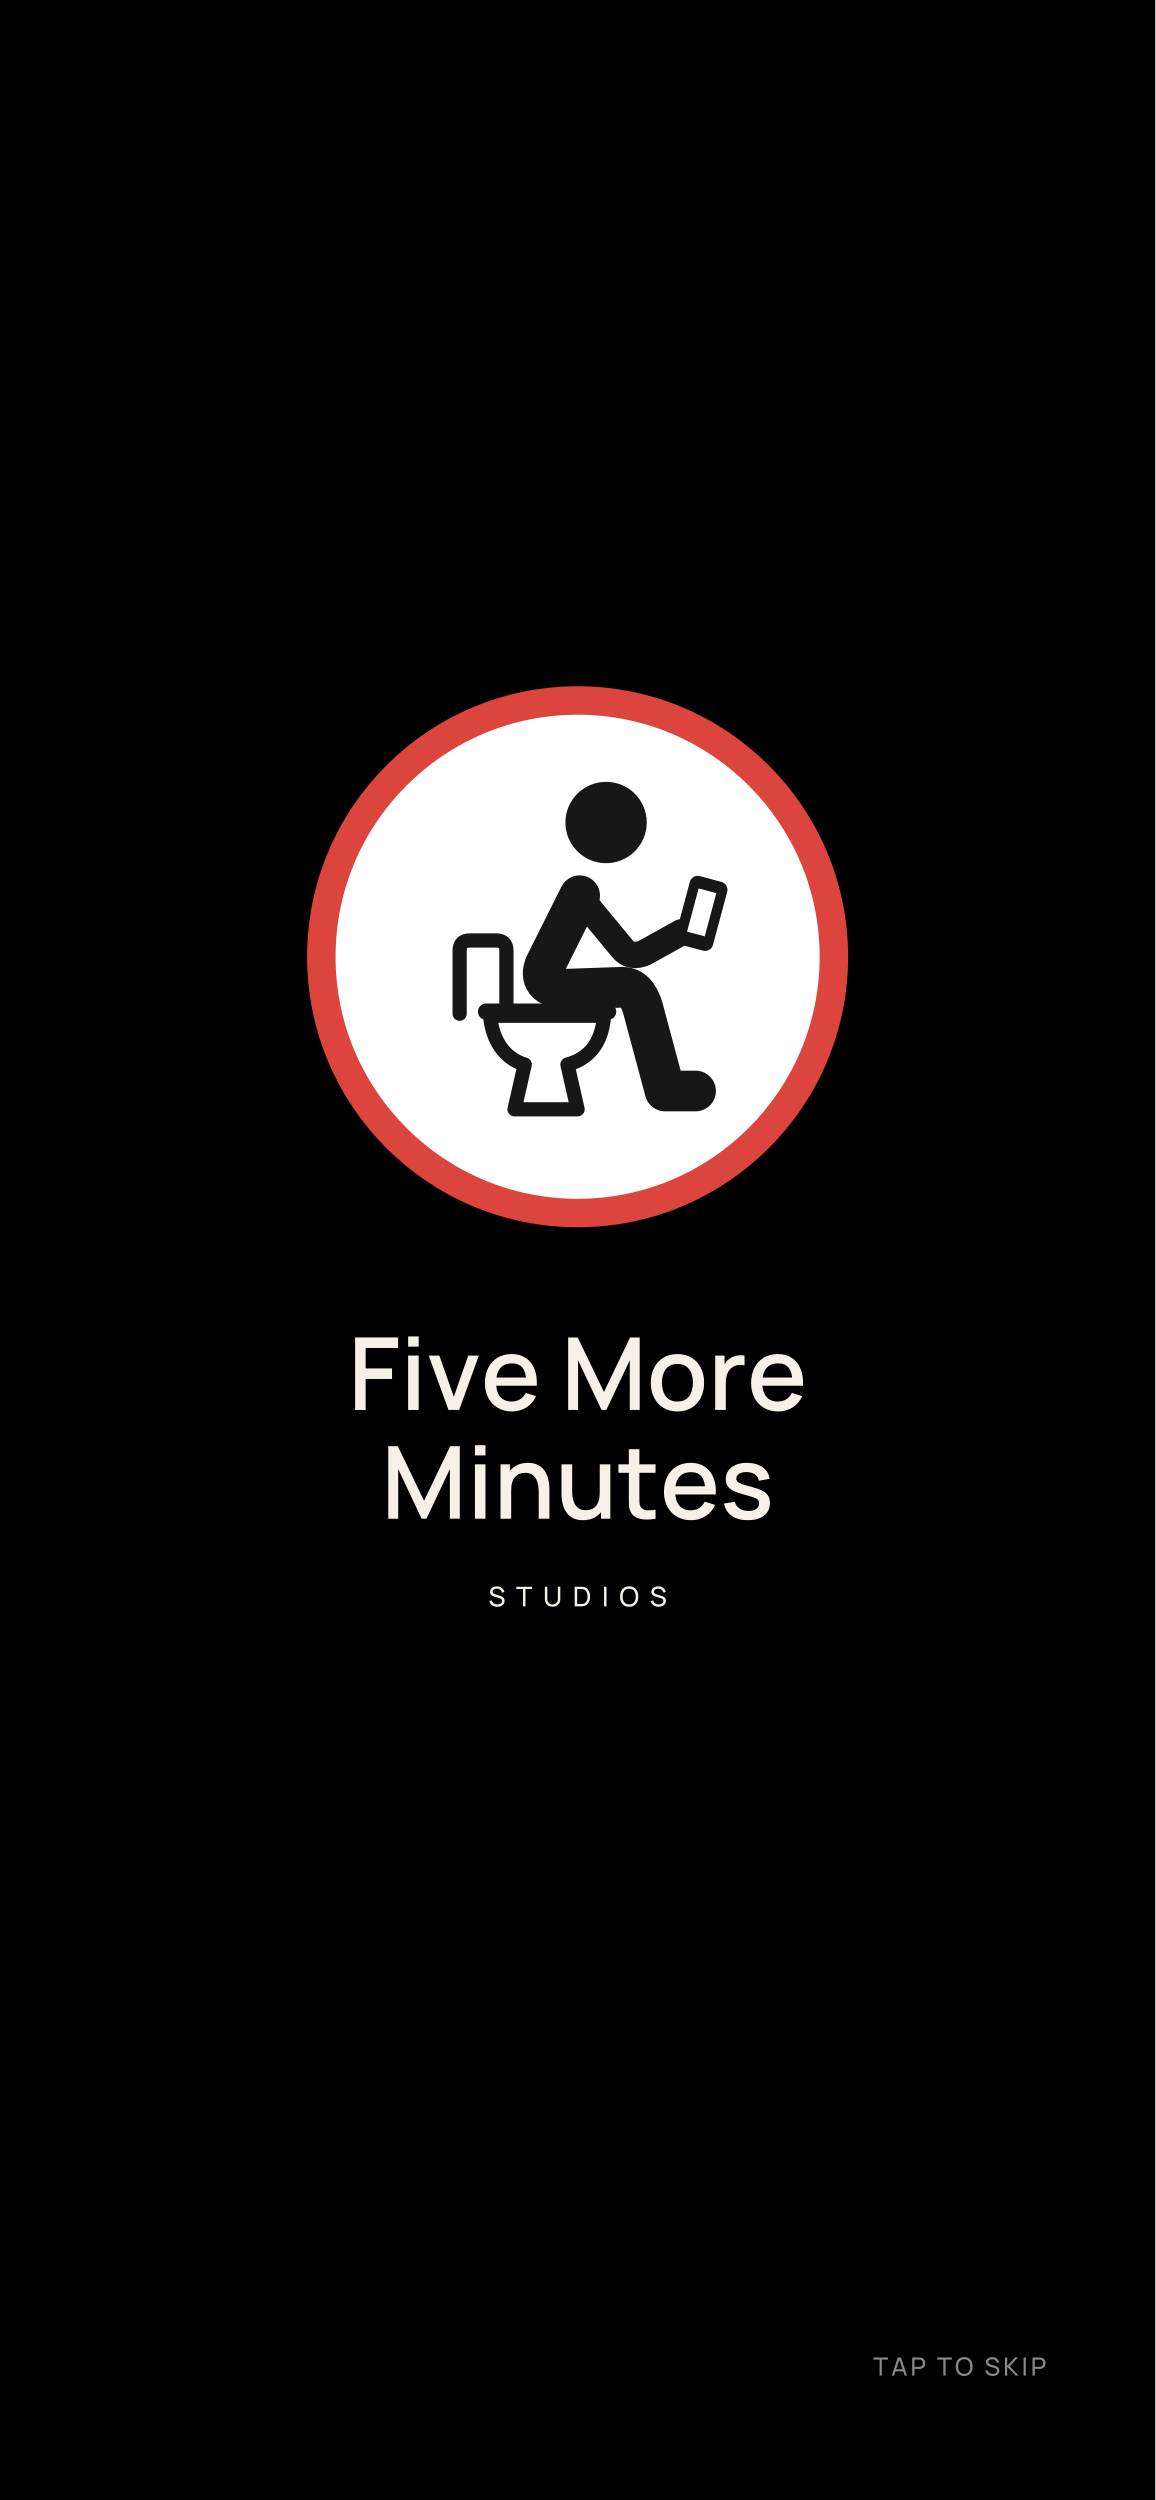
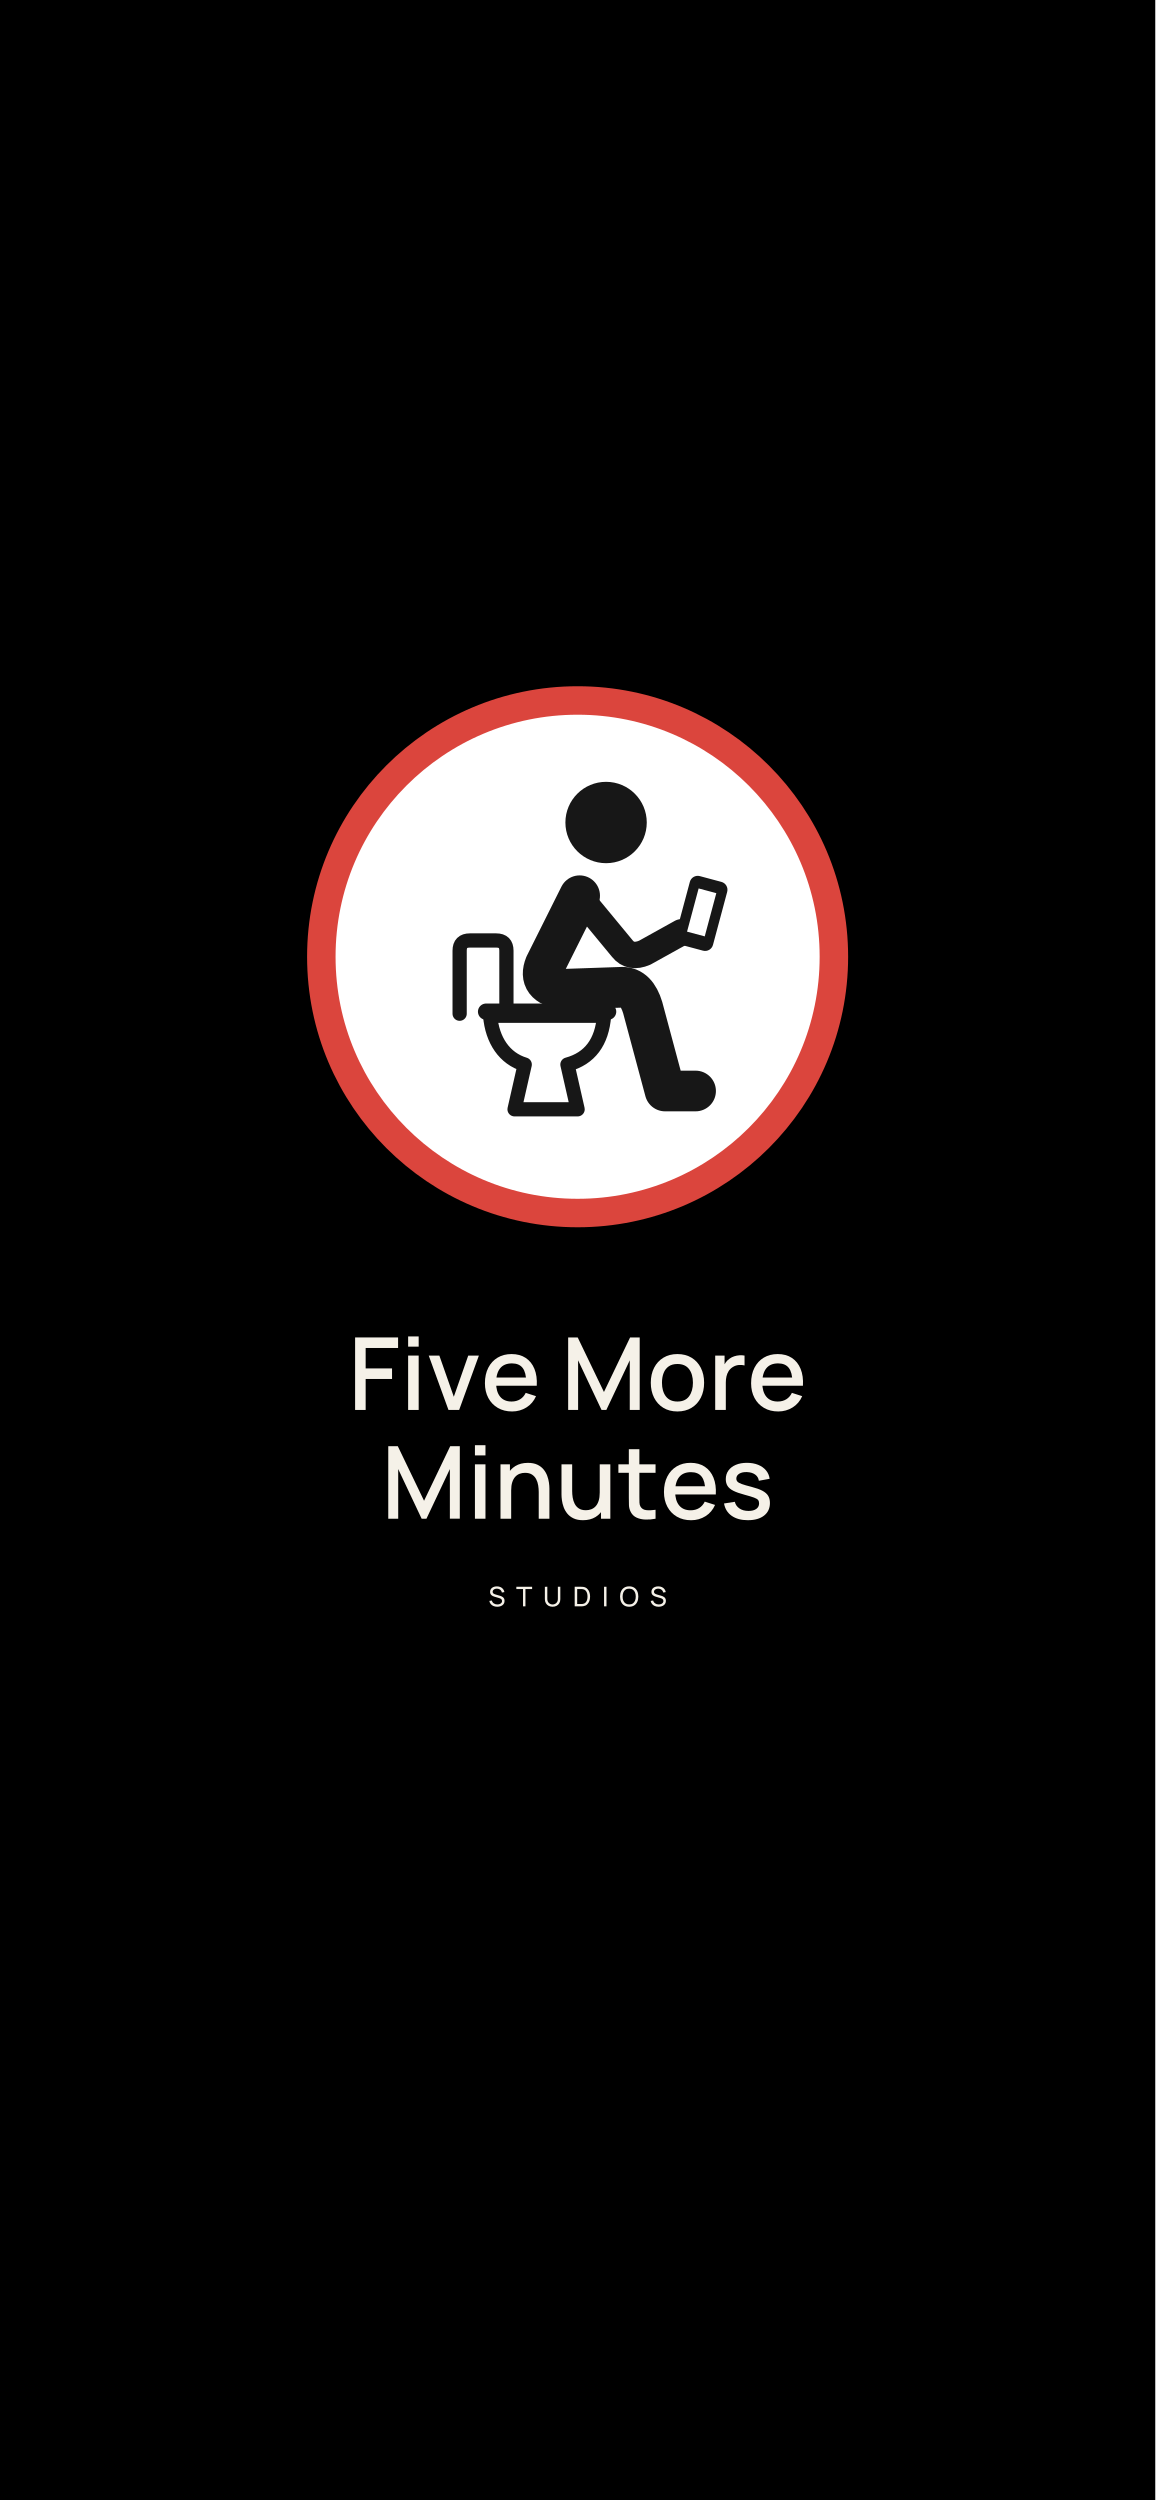
<svg xmlns="http://www.w3.org/2000/svg" class="fmm-r3" width="390" height="844" viewBox="0 0 390 844" role="group" aria-label="Five More Minutes Studios / Just a Moment / five-second clock transformation">
  <style>.fmm-r3 .clock-wrap{animation:fmm-r3-clock-in .5s ease-out both}.fmm-r3 .hour-hand,.fmm-r3 .minute-hand{transform-box:view-box;transform-origin:150px 150px;animation-duration:2.3s;animation-delay:.5s;animation-fill-mode:both;animation-timing-function:linear;animation-iteration-count:1}.fmm-r3 .hour-hand{animation-name:fmm-r3-hour}.fmm-r3 .minute-hand{animation-name:fmm-r3-minute}.fmm-r3 .clock-turn,.fmm-r3 .sign-turn{transform-box:fill-box;transform-origin:center}.fmm-r3 .clock-turn{animation:fmm-r3-clock-turn .4s 2.9s cubic-bezier(.55,0,.7,.5) both}.fmm-r3 .sign-turn{animation:fmm-r3-sign-turn .3s 3.3s cubic-bezier(.2,.65,.3,1) both}.fmm-r3 .pivot-cap{transform-box:fill-box;transform-origin:center;animation:fmm-r3-cap-settle .2s 2.8s ease-out both}.fmm-r3 .meeting-glint{animation:fmm-r3-glint .22s 2.8s ease-out both}.fmm-r3 .name{animation:fmm-r3-name 1s 3.6s cubic-bezier(.25,.1,.25,1) both}.fmm-r3 .studios{animation:fmm-r3-studios .6s 4.4s cubic-bezier(.25,.1,.25,1) both}.fmm-r3 .tap-skip{animation:fmm-r3-controls .001s 5s forwards}.fmm-r3 .tap-skip:focus-visible{outline:2px solid #D8B873;outline-offset:-5px}
@keyframes fmm-r3-clock-in{from{opacity:0}to{opacity:1}}
@keyframes fmm-r3-clock-turn{0%{transform:perspective(600px) rotateY(0deg);opacity:1}99%{transform:perspective(600px) rotateY(90deg);opacity:1}100%{transform:perspective(600px) rotateY(90deg);opacity:0}}
@keyframes fmm-r3-sign-turn{0%{transform:perspective(600px) rotateY(-90deg);opacity:0}2%{transform:perspective(600px) rotateY(-89deg);opacity:1}100%{transform:perspective(600px) rotateY(0deg);opacity:1}}
@keyframes fmm-r3-cap-settle{0%{scale:1}38%{scale:1.075}100%{scale:1}}
@keyframes fmm-r3-glint{0%{opacity:0}32%{opacity:.92}100%{opacity:0}}
@keyframes fmm-r3-name{from{opacity:0;transform:translateY(6px)}to{opacity:1;transform:translateY(0)}}
@keyframes fmm-r3-studios{from{opacity:0;transform:translateY(3px)}to{opacity:1;transform:translateY(0)}}
@keyframes fmm-r3-controls{to{visibility:hidden;pointer-events:none}}
@keyframes fmm-r3-minute{0%{transform:rotate(0deg);animation-timing-function:cubic-bezier(.333,0,.667,.333)}15%{transform:rotate(49.09091deg);animation-timing-function:linear}85%{transform:rotate(507.2727deg);animation-timing-function:cubic-bezier(.333,.667,.667,1)}100%{transform:rotate(556.3636deg);animation-timing-function:linear}}@keyframes fmm-r3-hour{0%{transform:rotate(150deg);animation-timing-function:cubic-bezier(.333,0,.667,.333)}15%{transform:rotate(154.0909deg);animation-timing-function:linear}85%{transform:rotate(192.2727deg);animation-timing-function:cubic-bezier(.333,.667,.667,1)}100%{transform:rotate(196.3636deg);animation-timing-function:linear}}.fmm-r3 #fmm-r3-finished:target ~ .scene .clock-wrap,.fmm-r3 #fmm-r3-finished:target ~ .tap-skip{display:none!important}.fmm-r3 #fmm-r3-finished:target ~ .scene .sign-turn,.fmm-r3 #fmm-r3-finished:target ~ .scene .name,.fmm-r3 #fmm-r3-finished:target ~ .scene .studios{animation:none!important;opacity:1!important;transform:none!important}@media(prefers-reduced-motion:reduce){.fmm-r3 .clock-wrap,.fmm-r3 .tap-skip{display:none!important}.fmm-r3 .sign-turn,.fmm-r3 .name,.fmm-r3 .studios{animation:none!important;opacity:1!important;transform:none!important}}</style>
  <rect width="390" height="844" fill="#000000" />
  <g id="fmm-r3-finished" />
  <g class="scene">
    <g class="clock-wrap" transform="translate(92 220) scale(.6866667)">
      <g class="clock-turn">
        <svg width="300" height="300" viewBox="0 0 300 300" overflow="visible">
          <circle cx="150" cy="150" r="126" fill="#000000" stroke="#D8B873" stroke-width="3.4" />
          <g fill="none" stroke="#D8B873" stroke-linecap="round">
            <path d="M150 42L150 31" stroke-width="2.5" />
            <path d="M161.916 36.624L162.439 31.652" stroke-width="1.0" />
            <path d="M173.702 38.491L174.741 33.6" stroke-width="1.0" />
            <path d="M185.228 41.58L186.773 36.824" stroke-width="1.0" />
            <path d="M196.368 45.856L198.402 41.288" stroke-width="1.0" />
            <path d="M204 56.469L209.5 46.943" stroke-width="2.5" />
            <path d="M217.008 57.772L219.946 53.727" stroke-width="1.0" />
            <path d="M226.281 65.281L229.627 61.566" stroke-width="1.0" />
            <path d="M234.719 73.719L238.434 70.373" stroke-width="1.0" />
            <path d="M242.228 82.992L246.273 80.054" stroke-width="1.0" />
            <path d="M243.531 96L253.057 90.5" stroke-width="2.5" />
            <path d="M254.144 103.632L258.712 101.598" stroke-width="1.0" />
            <path d="M258.42 114.772L263.176 113.227" stroke-width="1.0" />
            <path d="M261.509 126.298L266.4 125.259" stroke-width="1.0" />
            <path d="M263.375 138.084L268.348 137.561" stroke-width="1.0" />
            <path d="M258 150L269 150" stroke-width="2.5" />
            <path d="M263.375 161.916L268.348 162.439" stroke-width="1.0" />
            <path d="M261.509 173.702L266.4 174.741" stroke-width="1.0" />
            <path d="M258.42 185.228L263.176 186.773" stroke-width="1.0" />
            <path d="M254.144 196.368L258.712 198.402" stroke-width="1.0" />
            <path d="M243.531 204L253.057 209.5" stroke-width="2.5" />
            <path d="M242.228 217.008L246.273 219.946" stroke-width="1.0" />
            <path d="M234.719 226.281L238.434 229.627" stroke-width="1.0" />
            <path d="M226.281 234.719L229.627 238.434" stroke-width="1.0" />
            <path d="M217.008 242.228L219.946 246.273" stroke-width="1.0" />
            <path d="M204 243.531L209.5 253.057" stroke-width="2.5" />
            <path d="M196.368 254.144L198.402 258.712" stroke-width="1.0" />
            <path d="M185.228 258.42L186.773 263.176" stroke-width="1.0" />
            <path d="M173.702 261.509L174.741 266.4" stroke-width="1.0" />
            <path d="M161.916 263.375L162.439 268.348" stroke-width="1.0" />
            <path d="M150 258L150 269" stroke-width="2.5" />
            <path d="M138.084 263.375L137.561 268.348" stroke-width="1.0" />
            <path d="M126.298 261.509L125.259 266.4" stroke-width="1.0" />
            <path d="M114.772 258.42L113.227 263.176" stroke-width="1.0" />
            <path d="M103.632 254.144L101.598 258.712" stroke-width="1.0" />
            <path d="M96 243.531L90.5 253.057" stroke-width="2.5" />
            <path d="M82.992 242.228L80.054 246.273" stroke-width="1.0" />
            <path d="M73.719 234.719L70.373 238.434" stroke-width="1.0" />
            <path d="M65.281 226.281L61.566 229.627" stroke-width="1.0" />
            <path d="M57.772 217.008L53.727 219.946" stroke-width="1.0" />
            <path d="M56.469 204L46.943 209.5" stroke-width="2.5" />
            <path d="M45.856 196.368L41.288 198.402" stroke-width="1.0" />
            <path d="M41.58 185.228L36.824 186.773" stroke-width="1.0" />
            <path d="M38.491 173.702L33.6 174.741" stroke-width="1.0" />
            <path d="M36.624 161.916L31.652 162.439" stroke-width="1.0" />
            <path d="M42 150L31 150" stroke-width="2.5" />
            <path d="M36.624 138.084L31.652 137.561" stroke-width="1.0" />
            <path d="M38.491 126.298L33.6 125.259" stroke-width="1.0" />
            <path d="M41.58 114.772L36.824 113.227" stroke-width="1.0" />
            <path d="M45.856 103.632L41.288 101.598" stroke-width="1.0" />
            <path d="M56.469 96L46.943 90.5" stroke-width="2.5" />
            <path d="M57.772 82.992L53.727 80.054" stroke-width="1.0" />
            <path d="M65.281 73.719L61.566 70.373" stroke-width="1.0" />
            <path d="M73.719 65.281L70.373 61.566" stroke-width="1.0" />
            <path d="M82.992 57.772L80.054 53.727" stroke-width="1.0" />
            <path d="M96 56.469L90.5 46.943" stroke-width="2.5" />
            <path d="M103.632 45.856L101.598 41.288" stroke-width="1.0" />
            <path d="M114.772 41.58L113.227 36.824" stroke-width="1.0" />
            <path d="M126.298 38.491L125.259 33.6" stroke-width="1.0" />
            <path d="M138.084 36.624L137.561 31.652" stroke-width="1.0" />
          </g>
          <g fill="#D8B873">
            <g class="hour-hand">
              <path d="M146 158V103L150 79L154 103V158Z" />
            </g>
            <g class="minute-hand">
              <path d="M148.15 161V58L150 49L151.85 58V161Z" />
            </g>
          </g>
          <g class="pivot-cap">
            <circle cx="150" cy="150" r="6.4" fill="#D8B873" />
            <circle cx="150" cy="150" r="2.6" fill="#000000" />
            <circle cx="150" cy="150" r="1.2" fill="#D8B873" />
          </g>
          <g class="meeting-glint" fill="#D8B873">
            <path d="M130.56 210.205L131.96 214.805L136.56 216.205L131.96 217.605L130.56 222.205L129.16 217.605L124.56 216.205L129.16 214.805Z" />
          </g>
        </svg>
      </g>
    </g>
    <g transform="translate(92 220) scale(.6866667)">
      <g class="sign-turn">
        <g fill="none">
          <g class="art-ring">
            <circle class="art-disc" cx="150" cy="150" r="126" fill="#FFFFFF" />
            <circle cx="150" cy="150" r="126" stroke="#DB453D" stroke-width="14" />
          </g>
          <g class="art-seat" stroke="#171717" stroke-linecap="round" stroke-linejoin="round">
            <path d="M92 178V147Q92 142 97 142H110Q115 142 115 147V178" stroke-width="7" />
            <path class="art-disc" d="M107 179H163C162 192 156 200 145 203L150 225H119L124 203C114 200 108 191 107 179Z" fill="#FFFFFF" stroke-width="7" />
            <path d="M105 177H165" stroke-width="8" />
          </g>
          <g class="art-body" stroke="#171717" stroke-linecap="round" stroke-linejoin="round">
            <path d="M151 120L134 154Q130 164 143 166L172 165Q179 165 182 175L193 216H208" stroke-width="20" />
            <path d="M153 123L172 146Q176 151 183 148L201 138" stroke-width="13" />
          </g>
          <g class="art-head" fill="#171717">
            <circle cx="164" cy="84" r="20" />
          </g>
          <g class="art-phone" transform="rotate(15 210 130)" stroke="#171717" stroke-linejoin="round">
            <rect x="202" y="112" width="17" height="33" rx="3" fill="#171717" stroke-width="2" />
            <path class="art-disc" d="M206 117H215V139H206Z" fill="#FFFFFF" stroke="none" />
          </g>
        </g>
      </g>
    </g>
    <g fill="#F5F1E8">
      <g class="name">
        <path d="M140 0V1440H993.335V1230.663H349.337V824.669H873.335V615.331H349.337V0Z" transform="translate(117.5055 476) scale(0.017 -0.017)" />
        <path d="M160 1257.332V1460.001H369.337V1257.332ZM160 0V1080H369.337V0Z" transform="translate(135.0665 476) scale(0.017 -0.017)" />
        <path d="M432 0 40 1080H250.67L538.002 262.004L824.667 1080H1036.004L644.004 0Z" transform="translate(144.0595 476) scale(0.017 -0.017)" />
        <path d="M619.335 -30Q457.668 -30 336.501 40.667Q215.334 111.333 147.667 237.667Q80 364 80 530.666Q80 707.666 146.5 837.666Q213 967.667 331.834 1038.833Q450.668 1110 608.668 1110Q773.668 1110 889.668 1033.333Q1005.668 956.666 1063.168 815.666Q1120.668 674.666 1109.335 481.332H899.998V557.334Q897.998 744.999 828.499 834.831Q759 924.664 616.668 924.664Q460.002 924.664 381.003 825.831Q302.004 726.999 302.004 540Q302.004 362.335 381.003 264.836Q460.002 167.337 608.668 167.337Q706.667 167.337 778.332 211.67Q849.998 256.002 889.998 339.335L1094.668 274Q1032.002 129.334 904.002 49.667Q776.001 -30 619.335 -30ZM234.003 481.332V644.001H1004.666V481.332Z" transform="translate(162.3515 476) scale(0.017 -0.017)" />
        <path d="M140 0V1440H329.337L850.667 356.674L1369.998 1440H1560.668V0.667H1363.331V985.992L898.001 0H802.667L337.337 985.992V0Z" transform="translate(189.4325 476) scale(0.017 -0.017)" />
        <path d="M608.668 -30Q446.668 -30 328.001 43.0Q209.334 116 144.667 244.667Q80 373.333 80 540.667Q80 710 146 838.333Q212 966.667 330.834 1038.333Q449.668 1110 608.668 1110Q771.001 1110 890.001 1037.167Q1009.002 964.333 1073.835 836Q1138.669 707.667 1138.669 540.667Q1138.669 371.667 1073.335 243.167Q1008.002 114.667 888.835 42.333Q769.668 -30 608.668 -30ZM608.668 167.337Q764 167.337 840.332 271.503Q916.665 375.668 916.665 540.667Q916.665 710.332 839.499 811.497Q762.333 912.663 608.668 912.663Q503.669 912.663 435.836 865.33Q368.003 817.997 335.004 734.332Q302.004 650.666 302.004 540.667Q302.004 370.668 379.837 269.002Q457.669 167.337 608.668 167.337Z" transform="translate(218.3495 476) scale(0.017 -0.017)" />
        <path d="M140 0V1080H326.003V818L300.003 852Q319.67 904 351.67 947.334Q383.67 990.667 426.004 1018.667Q466.671 1049 517.504 1065.5Q568.337 1082 621.337 1085.5Q674.336 1089 722.67 1080V883.996Q670.337 898.33 605.671 892.163Q541.004 885.997 487.338 850.664Q436.338 818.331 406.505 770.999Q376.671 723.666 363.671 666.167Q350.671 608.667 350.671 545.334V0Z" transform="translate(239.0725 476) scale(0.017 -0.017)" />
        <path d="M619.335 -30Q457.668 -30 336.501 40.667Q215.334 111.333 147.667 237.667Q80 364 80 530.666Q80 707.666 146.5 837.666Q213 967.667 331.834 1038.833Q450.668 1110 608.668 1110Q773.668 1110 889.668 1033.333Q1005.668 956.666 1063.168 815.666Q1120.668 674.666 1109.335 481.332H899.998V557.334Q897.998 744.999 828.499 834.831Q759 924.664 616.668 924.664Q460.002 924.664 381.003 825.831Q302.004 726.999 302.004 540Q302.004 362.335 381.003 264.836Q460.002 167.337 608.668 167.337Q706.667 167.337 778.332 211.67Q849.998 256.002 889.998 339.335L1094.668 274Q1032.002 129.334 904.002 49.667Q776.001 -30 619.335 -30ZM234.003 481.332V644.001H1004.666V481.332Z" transform="translate(252.2135 476) scale(0.017 -0.017)" />
        <path d="M140 0V1440H329.337L850.667 356.674L1369.998 1440H1560.668V0.667H1363.331V985.992L898.001 0H802.667L337.337 985.992V0Z" transform="translate(128.7 512.72) scale(0.017 -0.017)" />
        <path d="M160 1257.332V1460.001H369.337V1257.332ZM160 0V1080H369.337V0Z" transform="translate(157.617 512.72) scale(0.017 -0.017)" />
        <path d="M897.999 0V530.665Q897.999 593.997 887.499 660.497Q876.999 726.996 847.667 784.163Q818.334 841.329 764.834 876.33Q711.335 911.33 625.334 911.33Q569.002 911.33 519.17 892.497Q469.337 873.664 431.67 832.665Q394.004 791.665 372.337 724.999Q350.671 658.333 350.671 561.999L220.669 610.667Q220.669 757.666 275.669 870.166Q330.669 982.666 433.835 1046Q537.002 1109.333 682.67 1109.333Q794.67 1109.333 870.837 1073Q947.004 1036.666 994.504 978.166Q1042.004 919.665 1067.004 850.998Q1092.003 782.331 1101.003 716.165Q1110.003 649.999 1110.003 600V0ZM138.667 0V1080H326.003V767.997H350.671V0Z" transform="translate(166.61 512.72) scale(0.017 -0.017)" />
        <path d="M547.333 -29.333Q435.332 -29.333 359.165 7Q282.998 43.334 235.498 101.834Q187.999 160.335 162.999 229.002Q137.999 297.669 129 363.835Q120 430.001 120 480V1080H332.004V549.335Q332.004 486.336 342.504 419.67Q353.003 353.004 382.336 295.837Q411.669 238.671 465.168 203.67Q518.668 168.67 604.668 168.67Q661 168.67 710.833 187.503Q760.666 206.336 798.332 247.335Q835.999 288.335 857.665 355.334Q879.332 422.334 879.332 518.001L1009.334 469.333Q1009.334 322.334 954.334 209.834Q899.334 97.334 796.167 34Q693 -29.333 547.333 -29.333ZM903.999 0V312.003H879.332V1080H1090.003V0Z" transform="translate(187.52 512.72) scale(0.017 -0.017)" />
        <path d="M758.002 0Q656.335 -20 558.334 -16.833Q460.333 -13.667 383.333 21.167Q306.332 56 266.666 131.333Q231.999 198.334 229.665 267.501Q227.332 336.668 227.332 424.669V1380H436.669V435.336Q436.669 370.003 438.169 322.002Q439.669 274.002 458.669 241.336Q494.669 179.336 573.336 170.503Q652.002 161.67 758.002 177.336ZM20 911.997V1080H758.002V911.997Z" transform="translate(208.43 512.72) scale(0.017 -0.017)" />
        <path d="M619.335 -30Q457.668 -30 336.501 40.667Q215.334 111.333 147.667 237.667Q80 364 80 530.666Q80 707.666 146.5 837.666Q213 967.667 331.834 1038.833Q450.668 1110 608.668 1110Q773.668 1110 889.668 1033.333Q1005.668 956.666 1063.168 815.666Q1120.668 674.666 1109.335 481.332H899.998V557.334Q897.998 744.999 828.499 834.831Q759 924.664 616.668 924.664Q460.002 924.664 381.003 825.831Q302.004 726.999 302.004 540Q302.004 362.335 381.003 264.836Q460.002 167.337 608.668 167.337Q706.667 167.337 778.332 211.67Q849.998 256.002 889.998 339.335L1094.668 274Q1032.002 129.334 904.002 49.667Q776.001 -30 619.335 -30ZM234.003 481.332V644.001H1004.666V481.332Z" transform="translate(222.795 512.72) scale(0.017 -0.017)" />
        <path d="M552.667 -29.333Q355.667 -29.333 231.667 57.834Q107.667 145.001 80 302.668L294.004 336.002Q314.337 252.002 386.503 203.336Q458.669 154.67 566.668 154.67Q664.999 154.67 720.499 194.669Q775.998 234.668 775.998 304.667Q775.998 345.667 756.664 371.166Q737.331 396.666 675.165 419.666Q612.999 442.665 485.999 476.665Q346.667 513.332 265.5 554.498Q184.333 595.665 149.5 651.165Q114.667 706.665 114.667 785.999Q114.667 883.999 167 957Q219.333 1030 313.667 1070Q408 1110 534.667 1110Q659.001 1110 756.168 1070.833Q853.334 1031.667 913.168 960.167Q973.001 888.667 985.334 792.667L771.331 753.999Q760.331 831.665 698.165 876.831Q636 921.997 536.668 925.997Q441.669 929.997 382.836 894.331Q324.004 858.665 324.004 796.666Q324.004 761 346.67 736.167Q369.337 711.334 434.337 688.001Q499.336 664.667 626.003 632.667Q762.002 597.668 841.835 555.334Q921.668 513.001 956.501 454.668Q991.335 396.334 991.335 312.667Q991.335 153 874.668 61.834Q758.001 -29.333 552.667 -29.333Z" transform="translate(243.076 512.72) scale(0.017 -0.017)" />
      </g>
      <g class="studios">
        <path d="M651 -30Q498 -30 375.5 22.0Q253 74 173.5 170.25Q94 266.5 70 399L254 428Q288.5 292 399.0 215.5Q509.5 139 660 139Q756.5 139 835.0 169.5Q913.5 200 959.75 256.75Q1006 313.5 1006 392Q1006 439.5 989.25 474.25Q972.5 509 944.25 533.25Q916 557.5 879.75 574.5Q843.5 591.5 805 603L438 712Q378 729.5 322.0 757.0Q266 784.5 222.0 826.0Q178 867.5 152.0 926.25Q126 985 126 1065Q126 1192.5 192.25 1283.25Q258.5 1374 372.5 1421.75Q486.5 1469.5 630 1469Q775 1468 889.5 1417.5Q1004 1367 1079.25 1273.0Q1154.5 1179 1181 1048L992 1015Q977 1102.5 925.5 1166.25Q874 1230 796.75 1264.5Q719.5 1299 628 1300Q539.5 1301 468.5 1271.75Q397.5 1242.5 355.75 1191.0Q314 1139.5 314 1073Q314 1006.5 351.75 966.0Q389.5 925.5 445.0 902.25Q500.5 879 554 864L828 785Q875 772 936.5 749.0Q998 726 1056.0 684.25Q1114 642.5 1152.0 574.25Q1190 506 1190 402Q1190 297.5 1148.25 216.75Q1106.5 136 1032.5 81.25Q958.5 26.5 860.75 -1.75Q763 -30 651 -30Z" transform="translate(164.8743 542.3) scale(0.00459 -0.00459)" />
        <path d="M511 0V1271H20V1440H1180V1271H689V0Z" transform="translate(174.2277 542.3) scale(0.00459 -0.00459)" />
        <path d="M708 -30Q541 -30 413.0 38.75Q285 107.5 212.5 232.25Q140 357 140 525V1439L320 1440V540Q320 438 354.5 362.25Q389 286.5 445.75 236.75Q502.5 187 571.25 162.5Q640 138 708 138Q777 138 845.75 162.75Q914.5 187.5 971.0 237.25Q1027.5 287 1061.75 362.75Q1096 438.5 1096 540V1440H1276V525Q1276 357.5 1203.5 232.75Q1131 108 1003.0 39.0Q875 -30 708 -30Z" transform="translate(183.3057 542.3) scale(0.00459 -0.00459)" />
        <path d="M140 0V1440H584Q605.5 1440 660.5 1439.0Q715.5 1438 766 1431Q932.5 1409 1045.25 1309.5Q1158 1210 1215.0 1056.75Q1272 903.5 1272 720Q1272 536 1215.0 382.75Q1158 229.5 1045.25 130.25Q932.5 31 766 9Q716 2.5 660.25 1.25Q604.5 0 584 0ZM323 170H584Q621.5 170 668.75 172.25Q716 174.5 751 181Q869 202.5 942.0 279.75Q1015 357 1049.0 471.75Q1083 586.5 1083 720Q1083 856 1048.5 970.75Q1014 1085.5 940.75 1161.75Q867.5 1238 751 1259Q716 1266 668.0 1268.0Q620 1270 584 1270H323Z" transform="translate(193.3751 542.3) scale(0.00459 -0.00459)" />
        <path d="M160 0V1440H338V0Z" transform="translate(203.1967 542.3) scale(0.00459 -0.00459)" />
        <path d="M732 -30Q516.5 -30 366.5 65.0Q216.5 160 138.25 329.0Q60 498 60 720Q60 942 138.25 1111.0Q216.5 1280 366.5 1375.0Q516.5 1470 732 1470Q947.5 1470 1097.5 1375.0Q1247.5 1280 1325.75 1111.0Q1404 942 1404 720Q1404 498 1325.75 329.0Q1247.5 160 1097.5 65.0Q947.5 -30 732 -30ZM732 140Q893 139 1000.25 212.25Q1107.5 285.5 1161.25 416.5Q1215 547.5 1215 720Q1215 892.5 1161.25 1022.75Q1107.5 1153 1000.25 1226.0Q893 1299 732 1300Q571 1301 464.25 1228.0Q357.5 1155 303.75 1023.75Q250 892.5 249 720Q248 547.5 301.75 417.5Q355.5 287.5 463.25 214.25Q571 141 732 140Z" transform="translate(209.0525 542.3) scale(0.00459 -0.00459)" />
        <path d="M651 -30Q498 -30 375.5 22.0Q253 74 173.5 170.25Q94 266.5 70 399L254 428Q288.5 292 399.0 215.5Q509.5 139 660 139Q756.5 139 835.0 169.5Q913.5 200 959.75 256.75Q1006 313.5 1006 392Q1006 439.5 989.25 474.25Q972.5 509 944.25 533.25Q916 557.5 879.75 574.5Q843.5 591.5 805 603L438 712Q378 729.5 322.0 757.0Q266 784.5 222.0 826.0Q178 867.5 152.0 926.25Q126 985 126 1065Q126 1192.5 192.25 1283.25Q258.5 1374 372.5 1421.75Q486.5 1469.5 630 1469Q775 1468 889.5 1417.5Q1004 1367 1079.25 1273.0Q1154.5 1179 1181 1048L992 1015Q977 1102.5 925.5 1166.25Q874 1230 796.75 1264.5Q719.5 1299 628 1300Q539.5 1301 468.5 1271.75Q397.5 1242.5 355.75 1191.0Q314 1139.5 314 1073Q314 1006.5 351.75 966.0Q389.5 925.5 445.0 902.25Q500.5 879 554 864L828 785Q875 772 936.5 749.0Q998 726 1056.0 684.25Q1114 642.5 1152.0 574.25Q1190 506 1190 402Q1190 297.5 1148.25 216.75Q1106.5 136 1032.5 81.25Q958.5 26.5 860.75 -1.75Q763 -30 651 -30Z" transform="translate(219.3423 542.3) scale(0.00459 -0.00459)" />
      </g>
    </g>
  </g>
-   <a class="tap-skip" href="#fmm-r3-finished" tabindex="0" aria-label="Skip animation">
-     <rect width="390" height="844" fill="transparent" pointer-events="all" />
-     <g fill="#8A8A86">
-       <path d="M511 0V1271H20V1440H1180V1271H689V0Z" transform="translate(294.7771 802) scale(0.00425 -0.00425)" />
-       <path d="M40 0 522 1440H770L1252 0H1067L616 1336H672L225 0ZM272 337V504H1020V337Z" transform="translate(300.8771 802) scale(0.00425 -0.00425)" />
-       <path d="M140 0V1440H709Q730 1440 758.75 1438.5Q787.5 1437 815 1432Q931.5 1414 1011.0 1351.75Q1090.5 1289.5 1130.75 1195.0Q1171 1100.5 1171 986Q1171 871.5 1130.5 777.0Q1090 682.5 1010.5 620.25Q931 558 815 540Q787.5 536 758.5 534.0Q729.5 532 709 532H318V0ZM318 701H703Q722 701 746.25 703.0Q770.5 705 793 710Q862 725.5 905.25 768.25Q948.5 811 968.75 868.5Q989 926 989 986Q989 1046 968.75 1103.5Q948.5 1161 905.25 1203.75Q862 1246.5 793 1262Q770.5 1267.5 746.25 1269.25Q722 1271 703 1271H318Z" transform="translate(307.3681 802) scale(0.00425 -0.00425)" />
-       <path d="M511 0V1271H20V1440H1180V1271H689V0Z" transform="translate(316.2999 802) scale(0.00425 -0.00425)" />
-       <path d="M732 -30Q516.5 -30 366.5 65.0Q216.5 160 138.25 329.0Q60 498 60 720Q60 942 138.25 1111.0Q216.5 1280 366.5 1375.0Q516.5 1470 732 1470Q947.5 1470 1097.5 1375.0Q1247.5 1280 1325.75 1111.0Q1404 942 1404 720Q1404 498 1325.75 329.0Q1247.5 160 1097.5 65.0Q947.5 -30 732 -30ZM732 140Q893 139 1000.25 212.25Q1107.5 285.5 1161.25 416.5Q1215 547.5 1215 720Q1215 892.5 1161.25 1022.75Q1107.5 1153 1000.25 1226.0Q893 1299 732 1300Q571 1301 464.25 1228.0Q357.5 1155 303.75 1023.75Q250 892.5 249 720Q248 547.5 301.75 417.5Q355.5 287.5 463.25 214.25Q571 141 732 140Z" transform="translate(322.3999 802) scale(0.00425 -0.00425)" />
-       <path d="M651 -30Q498 -30 375.5 22.0Q253 74 173.5 170.25Q94 266.5 70 399L254 428Q288.5 292 399.0 215.5Q509.5 139 660 139Q756.5 139 835.0 169.5Q913.5 200 959.75 256.75Q1006 313.5 1006 392Q1006 439.5 989.25 474.25Q972.5 509 944.25 533.25Q916 557.5 879.75 574.5Q843.5 591.5 805 603L438 712Q378 729.5 322.0 757.0Q266 784.5 222.0 826.0Q178 867.5 152.0 926.25Q126 985 126 1065Q126 1192.5 192.25 1283.25Q258.5 1374 372.5 1421.75Q486.5 1469.5 630 1469Q775 1468 889.5 1417.5Q1004 1367 1079.25 1273.0Q1154.5 1179 1181 1048L992 1015Q977 1102.5 925.5 1166.25Q874 1230 796.75 1264.5Q719.5 1299 628 1300Q539.5 1301 468.5 1271.75Q397.5 1242.5 355.75 1191.0Q314 1139.5 314 1073Q314 1006.5 351.75 966.0Q389.5 925.5 445.0 902.25Q500.5 879 554 864L828 785Q875 772 936.5 749.0Q998 726 1056.0 684.25Q1114 642.5 1152.0 574.25Q1190 506 1190 402Q1190 297.5 1148.25 216.75Q1106.5 136 1032.5 81.25Q958.5 26.5 860.75 -1.75Q763 -30 651 -30Z" transform="translate(332.3219 802) scale(0.00425 -0.00425)" />
-       <path d="M140 0V1440H318V764L948 1440H1172L518 741L1223 0H993L318 704V0Z" transform="translate(338.6769 802) scale(0.00425 -0.00425)" />
-       <path d="M160 0V1440H338V0Z" transform="translate(344.8746 802) scale(0.00425 -0.00425)" />
-       <path d="M140 0V1440H709Q730 1440 758.75 1438.5Q787.5 1437 815 1432Q931.5 1414 1011.0 1351.75Q1090.5 1289.5 1130.75 1195.0Q1171 1100.5 1171 986Q1171 871.5 1130.5 777.0Q1090 682.5 1010.5 620.25Q931 558 815 540Q787.5 536 758.5 534.0Q729.5 532 709 532H318V0ZM318 701H703Q722 701 746.25 703.0Q770.5 705 793 710Q862 725.5 905.25 768.25Q948.5 811 968.75 868.5Q989 926 989 986Q989 1046 968.75 1103.5Q948.5 1161 905.25 1203.75Q862 1246.5 793 1262Q770.5 1267.5 746.25 1269.25Q722 1271 703 1271H318Z" transform="translate(347.9911 802) scale(0.00425 -0.00425)" />
-     </g>
-   </a>
+   <style id="weft-studio-wrapper-skip">.fmm-r3 .tap-skip{display:none!important}</style>
</svg>
